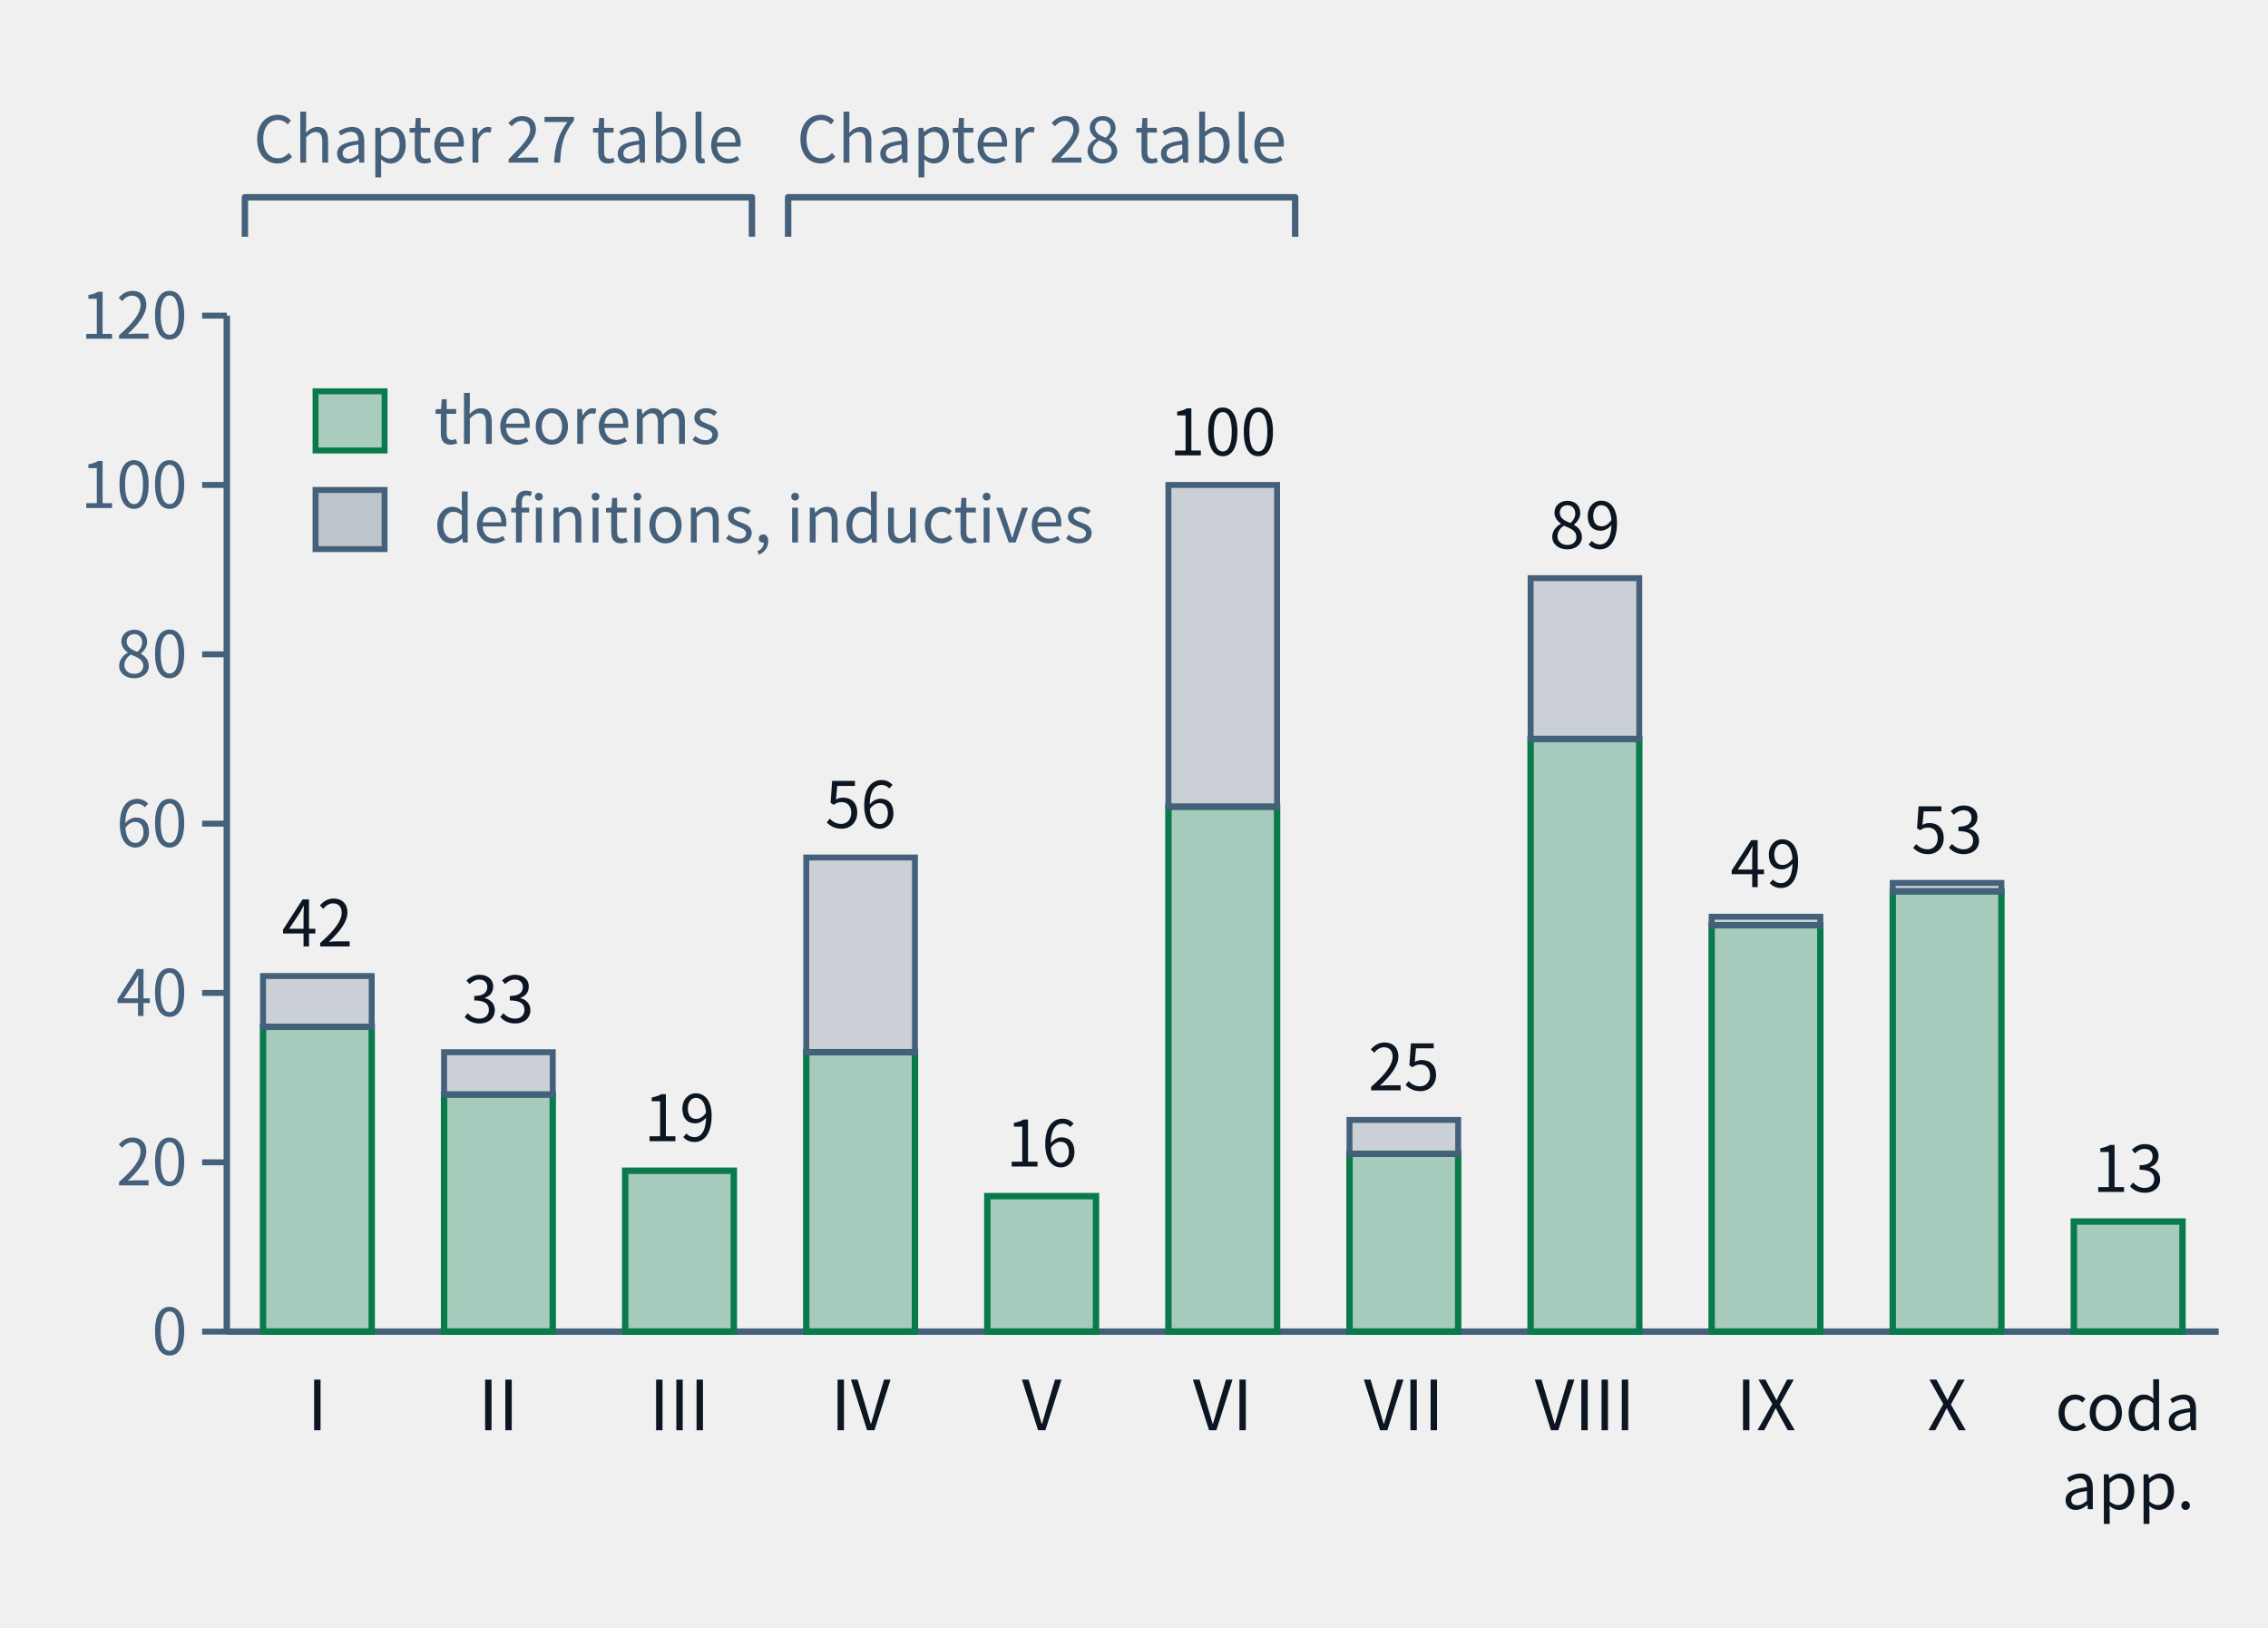
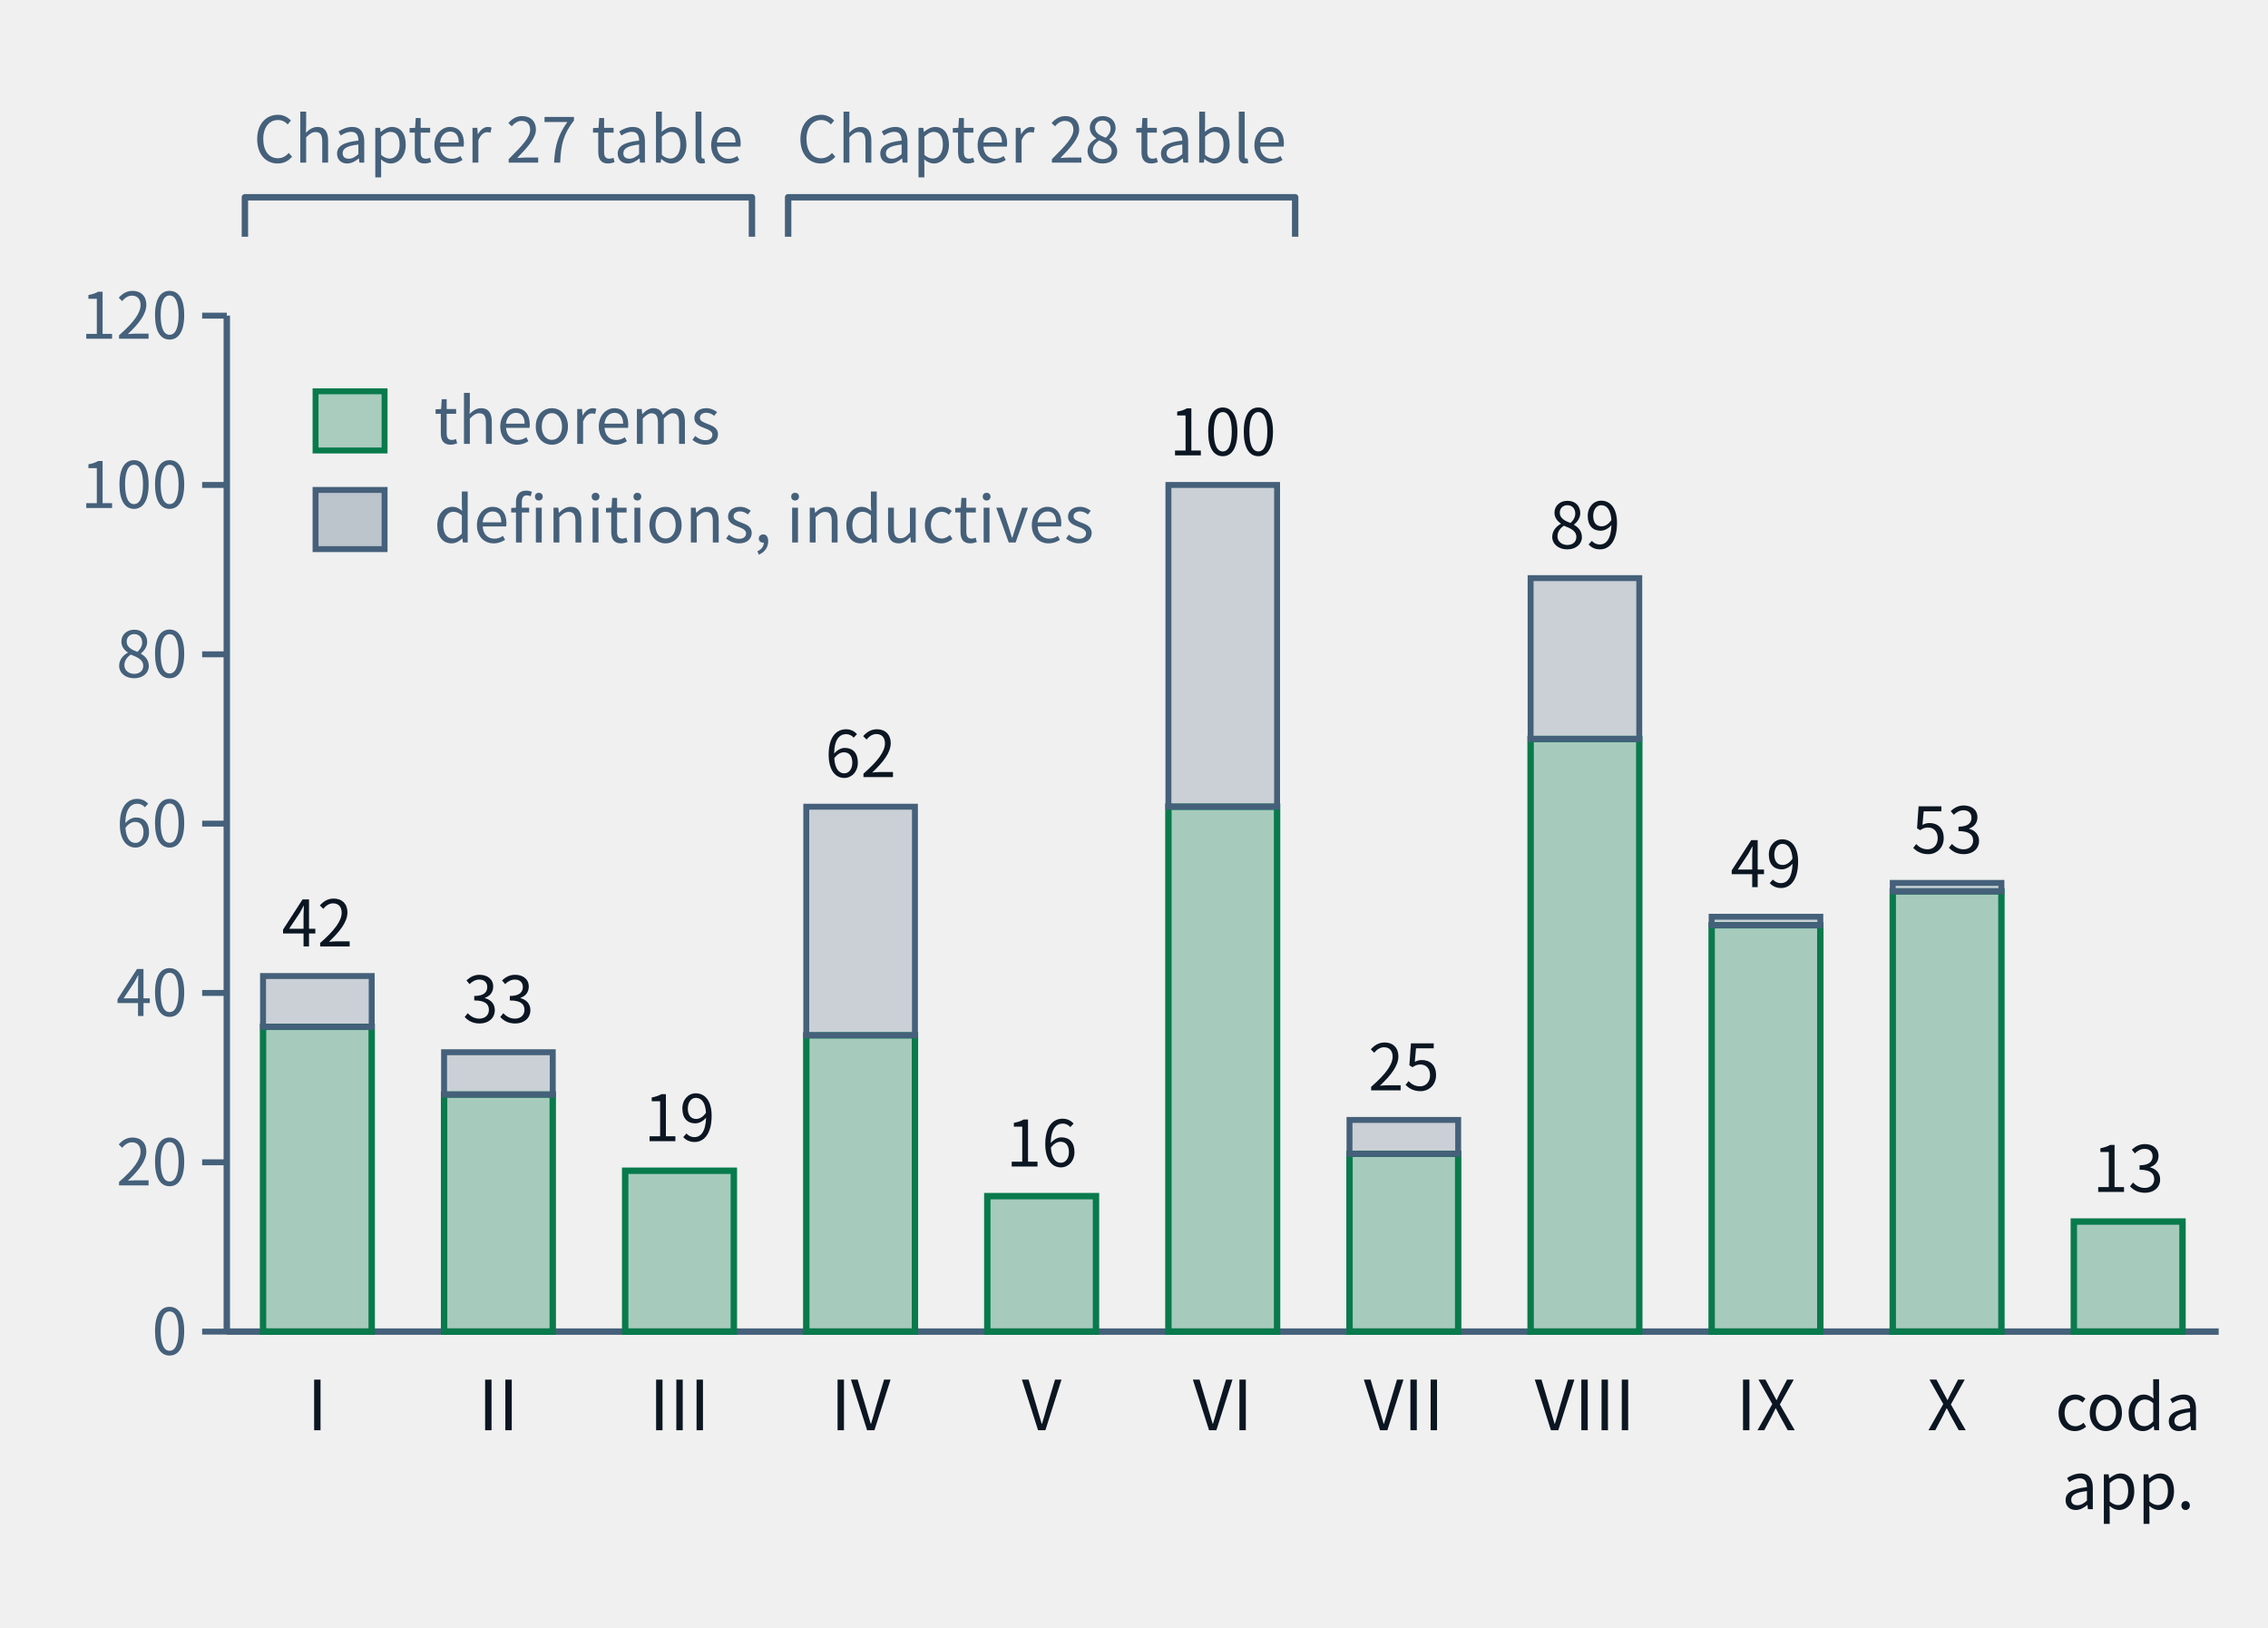
- <svg xmlns="http://www.w3.org/2000/svg" class="tr-fig" data-tr-fig="ch28-declaration-parts" data-lang="en" viewBox="0 0 460 330" width="460" height="330" font-family="'Noto Sans SC', 'Noto Sans CJK SC', 'Source Sans 3', 'PingFang SC', 'Microsoft YaHei', system-ui, sans-serif" role="img" aria-label="A bar chart. Along the bottom are Parts I to X and 'coda and appendices'; each bar is the number of distinct declarations the chapters of that part cite with lean=, green below for declarations of kind theorem in the lock, grey above for definitions and inductive types. I: 36 theorems, 6 other; II: 28 theorems, 5 other; III: 19 theorems, 0 other; IV: 33 theorems, 23 other; V: 16 theorems, 0 other; VI: 62 theorems, 38 other; VII: 21 theorems, 4 other; VIII: 70 theorems, 19 other; IX: 48 theorems, 1 other; X: 52 theorems, 1 other; coda and appendices: 13 theorems, 0 other. Two braces above the bars mark Parts I–III as the Chapter 27 audit table and Parts IV–VI as the Chapter 28 audit table.">
+ <svg xmlns="http://www.w3.org/2000/svg" class="tr-fig" data-tr-fig="ch28-declaration-parts" data-lang="en" viewBox="0 0 460 330" width="460" height="330" font-family="'Noto Sans SC', 'Noto Sans CJK SC', 'Source Sans 3', 'PingFang SC', 'Microsoft YaHei', system-ui, sans-serif" role="img" aria-label="A bar chart. Along the bottom are Parts I to X and 'coda and appendices'; each bar is the number of distinct declarations the chapters of that part cite with lean=, green below for declarations of kind theorem in the lock, grey above for definitions and inductive types. I: 36 theorems, 6 other; II: 28 theorems, 5 other; III: 19 theorems, 0 other; IV: 35 theorems, 27 other; V: 16 theorems, 0 other; VI: 62 theorems, 38 other; VII: 21 theorems, 4 other; VIII: 70 theorems, 19 other; IX: 48 theorems, 1 other; X: 52 theorems, 1 other; coda and appendices: 13 theorems, 0 other. Two braces above the bars mark Parts I–III as the Chapter 27 audit table and Parts IV–VI as the Chapter 28 audit table.">
  <style>.ts-ink{stroke:#0b1622}.tf-ink{fill:#0b1622}.ts-dim{stroke:#45607a}.tf-dim{fill:#45607a}.ts-faint{stroke:#9db3c4}.tf-faint{fill:#9db3c4}.ts-edge{stroke:#b9d0dd}.tf-edge{fill:#b9d0dd}.ts-hot{stroke:#5f9bb5}.tf-hot{fill:#5f9bb5}.ts-bg{stroke:#ffffff}.tf-bg{fill:#ffffff}.ts-panel{stroke:#eef5f9}.tf-panel{fill:#eef5f9}.ts-sheet{stroke:#f7fbfd}.tf-sheet{fill:#f7fbfd}.ts-cyan{stroke:#007c8a}.tf-cyan{fill:#007c8a}.ts-magenta{stroke:#b0128f}.tf-magenta{fill:#b0128f}.ts-amber{stroke:#946200}.tf-amber{fill:#946200}.ts-violet{stroke:#5a45c8}.tf-violet{fill:#5a45c8}.ts-ok{stroke:#087a4c}.tf-ok{fill:#087a4c}.ts-warn{stroke:#c21f3a}.tf-warn{fill:#c21f3a}.ts-blue{stroke:#1d5fd0}.tf-blue{fill:#1d5fd0}.ts-orange{stroke:#b85410}.tf-orange{fill:#b85410}.ts-sigma{stroke:#28405a}.tf-sigma{fill:#28405a}@media (prefers-color-scheme:dark){.ts-ink{stroke:#d4efff}.tf-ink{fill:#d4efff}.ts-dim{stroke:#6f8ea5}.tf-dim{fill:#6f8ea5}.ts-faint{stroke:#34506a}.tf-faint{fill:#34506a}.ts-edge{stroke:#143049}.tf-edge{fill:#143049}.ts-hot{stroke:#1f5d7c}.tf-hot{fill:#1f5d7c}.ts-bg{stroke:#03060c}.tf-bg{fill:#03060c}.ts-panel{stroke:#07101b}.tf-panel{fill:#07101b}.ts-sheet{stroke:#050c16}.tf-sheet{fill:#050c16}.ts-cyan{stroke:#19f0ff}.tf-cyan{fill:#19f0ff}.ts-magenta{stroke:#ff2fd0}.tf-magenta{fill:#ff2fd0}.ts-amber{stroke:#ffc83d}.tf-amber{fill:#ffc83d}.ts-violet{stroke:#9d8cff}.tf-violet{fill:#9d8cff}.ts-ok{stroke:#46ffb2}.tf-ok{fill:#46ffb2}.ts-warn{stroke:#ff5064}.tf-warn{fill:#ff5064}.ts-blue{stroke:#2a7bff}.tf-blue{fill:#2a7bff}.ts-orange{stroke:#ff8a3c}.tf-orange{fill:#ff8a3c}.ts-sigma{stroke:#cfe3ff}.tf-sigma{fill:#cfe3ff}}</style>
  <line x1="46" y1="64" x2="46" y2="270" class="ts-dim" stroke-width="1.3" fill="none" />
  <line x1="41" y1="270" x2="46" y2="270" class="ts-dim" stroke-width="1.2" fill="none" />
  <text class="tf-dim" x="38" y="274.68" font-size="13" text-anchor="end">0</text>
  <line x1="41" y1="235.67" x2="46" y2="235.67" class="ts-dim" stroke-width="1.2" fill="none" />
  <text class="tf-dim" x="38" y="240.35" font-size="13" text-anchor="end">20</text>
  <line x1="41" y1="201.33" x2="46" y2="201.33" class="ts-dim" stroke-width="1.2" fill="none" />
  <text class="tf-dim" x="38" y="206.01" font-size="13" text-anchor="end">40</text>
  <line x1="41" y1="167" x2="46" y2="167" class="ts-dim" stroke-width="1.2" fill="none" />
  <text class="tf-dim" x="38" y="171.68" font-size="13" text-anchor="end">60</text>
  <line x1="41" y1="132.67" x2="46" y2="132.67" class="ts-dim" stroke-width="1.2" fill="none" />
  <text class="tf-dim" x="38" y="137.35" font-size="13" text-anchor="end">80</text>
  <line x1="41" y1="98.33" x2="46" y2="98.33" class="ts-dim" stroke-width="1.2" fill="none" />
  <text class="tf-dim" x="38" y="103.01" font-size="13" text-anchor="end">100</text>
  <line x1="41" y1="64" x2="46" y2="64" class="ts-dim" stroke-width="1.2" fill="none" />
  <text class="tf-dim" x="38" y="68.68" font-size="13" text-anchor="end">120</text>
  <line x1="46" y1="270" x2="450" y2="270" class="ts-dim" stroke-width="1.3" fill="none" />
  <rect x="53.35" y="208.2" width="22.04" height="61.8" class="ts-ok tf-ok" stroke-width="1.3" fill-opacity="0.32" />
  <rect x="53.35" y="197.9" width="22.04" height="10.3" class="ts-dim tf-dim" stroke-width="1.2" fill-opacity="0.22" />
  <text class="tf-ink" x="64.36" y="191.9" font-size="13" text-anchor="middle">42</text>
  <text class="tf-ink" x="64.36" y="290" font-size="14" text-anchor="middle">I</text>
  <rect x="90.07" y="221.93" width="22.04" height="48.07" class="ts-ok tf-ok" stroke-width="1.3" fill-opacity="0.32" />
  <rect x="90.07" y="213.35" width="22.04" height="8.58" class="ts-dim tf-dim" stroke-width="1.2" fill-opacity="0.22" />
  <text class="tf-ink" x="101.09" y="207.35" font-size="13" text-anchor="middle">33</text>
  <text class="tf-ink" x="101.09" y="290" font-size="14" text-anchor="middle">II</text>
  <rect x="126.8" y="237.38" width="22.04" height="32.62" class="ts-ok tf-ok" stroke-width="1.3" fill-opacity="0.32" />
  <text class="tf-ink" x="137.82" y="231.38" font-size="13" text-anchor="middle">19</text>
  <text class="tf-ink" x="137.82" y="290" font-size="14" text-anchor="middle">III</text>
-   <rect x="163.53" y="213.35" width="22.04" height="56.65" class="ts-ok tf-ok" stroke-width="1.3" fill-opacity="0.32" />
-   <rect x="163.53" y="173.87" width="22.04" height="39.48" class="ts-dim tf-dim" stroke-width="1.2" fill-opacity="0.22" />
-   <text class="tf-ink" x="174.55" y="167.87" font-size="13" text-anchor="middle">56</text>
+   <rect x="163.53" y="209.92" width="22.04" height="60.08" class="ts-ok tf-ok" stroke-width="1.3" fill-opacity="0.32" />
+   <rect x="163.53" y="163.57" width="22.04" height="46.35" class="ts-dim tf-dim" stroke-width="1.2" fill-opacity="0.22" />
+   <text class="tf-ink" x="174.55" y="157.57" font-size="13" text-anchor="middle">62</text>
  <text class="tf-ink" x="174.55" y="290" font-size="14" text-anchor="middle">IV</text>
  <rect x="200.25" y="242.53" width="22.04" height="27.47" class="ts-ok tf-ok" stroke-width="1.3" fill-opacity="0.32" />
  <text class="tf-ink" x="211.27" y="236.53" font-size="13" text-anchor="middle">16</text>
  <text class="tf-ink" x="211.27" y="290" font-size="14" text-anchor="middle">V</text>
  <rect x="236.98" y="163.57" width="22.04" height="106.43" class="ts-ok tf-ok" stroke-width="1.3" fill-opacity="0.32" />
  <rect x="236.98" y="98.33" width="22.04" height="65.23" class="ts-dim tf-dim" stroke-width="1.2" fill-opacity="0.22" />
  <text class="tf-ink" x="248" y="92.33" font-size="13" text-anchor="middle">100</text>
  <text class="tf-ink" x="248" y="290" font-size="14" text-anchor="middle">VI</text>
  <rect x="273.71" y="233.95" width="22.04" height="36.05" class="ts-ok tf-ok" stroke-width="1.3" fill-opacity="0.32" />
  <rect x="273.71" y="227.08" width="22.04" height="6.87" class="ts-dim tf-dim" stroke-width="1.2" fill-opacity="0.22" />
  <text class="tf-ink" x="284.73" y="221.08" font-size="13" text-anchor="middle">25</text>
  <text class="tf-ink" x="284.73" y="290" font-size="14" text-anchor="middle">VII</text>
  <rect x="310.44" y="149.83" width="22.04" height="120.17" class="ts-ok tf-ok" stroke-width="1.3" fill-opacity="0.32" />
  <rect x="310.44" y="117.22" width="22.04" height="32.62" class="ts-dim tf-dim" stroke-width="1.2" fill-opacity="0.22" />
  <text class="tf-ink" x="321.45" y="111.22" font-size="13" text-anchor="middle">89</text>
  <text class="tf-ink" x="321.45" y="290" font-size="14" text-anchor="middle">VIII</text>
  <rect x="347.16" y="187.6" width="22.04" height="82.4" class="ts-ok tf-ok" stroke-width="1.3" fill-opacity="0.32" />
  <rect x="347.16" y="185.88" width="22.04" height="1.72" class="ts-dim tf-dim" stroke-width="1.2" fill-opacity="0.22" />
  <text class="tf-ink" x="358.18" y="179.88" font-size="13" text-anchor="middle">49</text>
  <text class="tf-ink" x="358.18" y="290" font-size="14" text-anchor="middle">IX</text>
  <rect x="383.89" y="180.73" width="22.04" height="89.27" class="ts-ok tf-ok" stroke-width="1.3" fill-opacity="0.32" />
  <rect x="383.89" y="179.02" width="22.04" height="1.72" class="ts-dim tf-dim" stroke-width="1.2" fill-opacity="0.22" />
  <text class="tf-ink" x="394.91" y="173.02" font-size="13" text-anchor="middle">53</text>
  <text class="tf-ink" x="394.91" y="290" font-size="14" text-anchor="middle">X</text>
  <rect x="420.62" y="247.68" width="22.04" height="22.32" class="ts-ok tf-ok" stroke-width="1.3" fill-opacity="0.32" />
  <text class="tf-ink" x="431.64" y="241.68" font-size="13" text-anchor="middle">13</text>
  <text class="tf-ink" x="431.64" y="290" font-size="13" text-anchor="middle">coda</text>
  <text class="tf-ink" x="431.64" y="306" font-size="13" text-anchor="middle">app.</text>
  <path d="M49.67 48 L49.67 40 L152.51 40 L152.51 48" class="ts-dim" stroke-width="1.3" stroke-linejoin="round" fill="none" />
  <text class="tf-dim" x="101.09" y="32.98" font-size="13" text-anchor="middle">Chapter 27 table</text>
  <path d="M159.85 48 L159.85 40 L262.69 40 L262.69 48" class="ts-dim" stroke-width="1.3" stroke-linejoin="round" fill="none" />
  <text class="tf-dim" x="211.27" y="32.98" font-size="13" text-anchor="middle">Chapter 28 table</text>
  <rect x="64" y="79.34" width="14" height="12" class="ts-ok tf-ok" stroke-width="1.2" fill-opacity="0.3" />
  <text class="tf-dim" x="88" y="90" font-size="13">theorems</text>
  <rect x="64" y="99.34" width="14" height="12" class="ts-dim tf-dim" stroke-width="1.2" fill-opacity="0.3" />
  <text class="tf-dim" x="88" y="110" font-size="13">definitions, inductives</text>
</svg>
